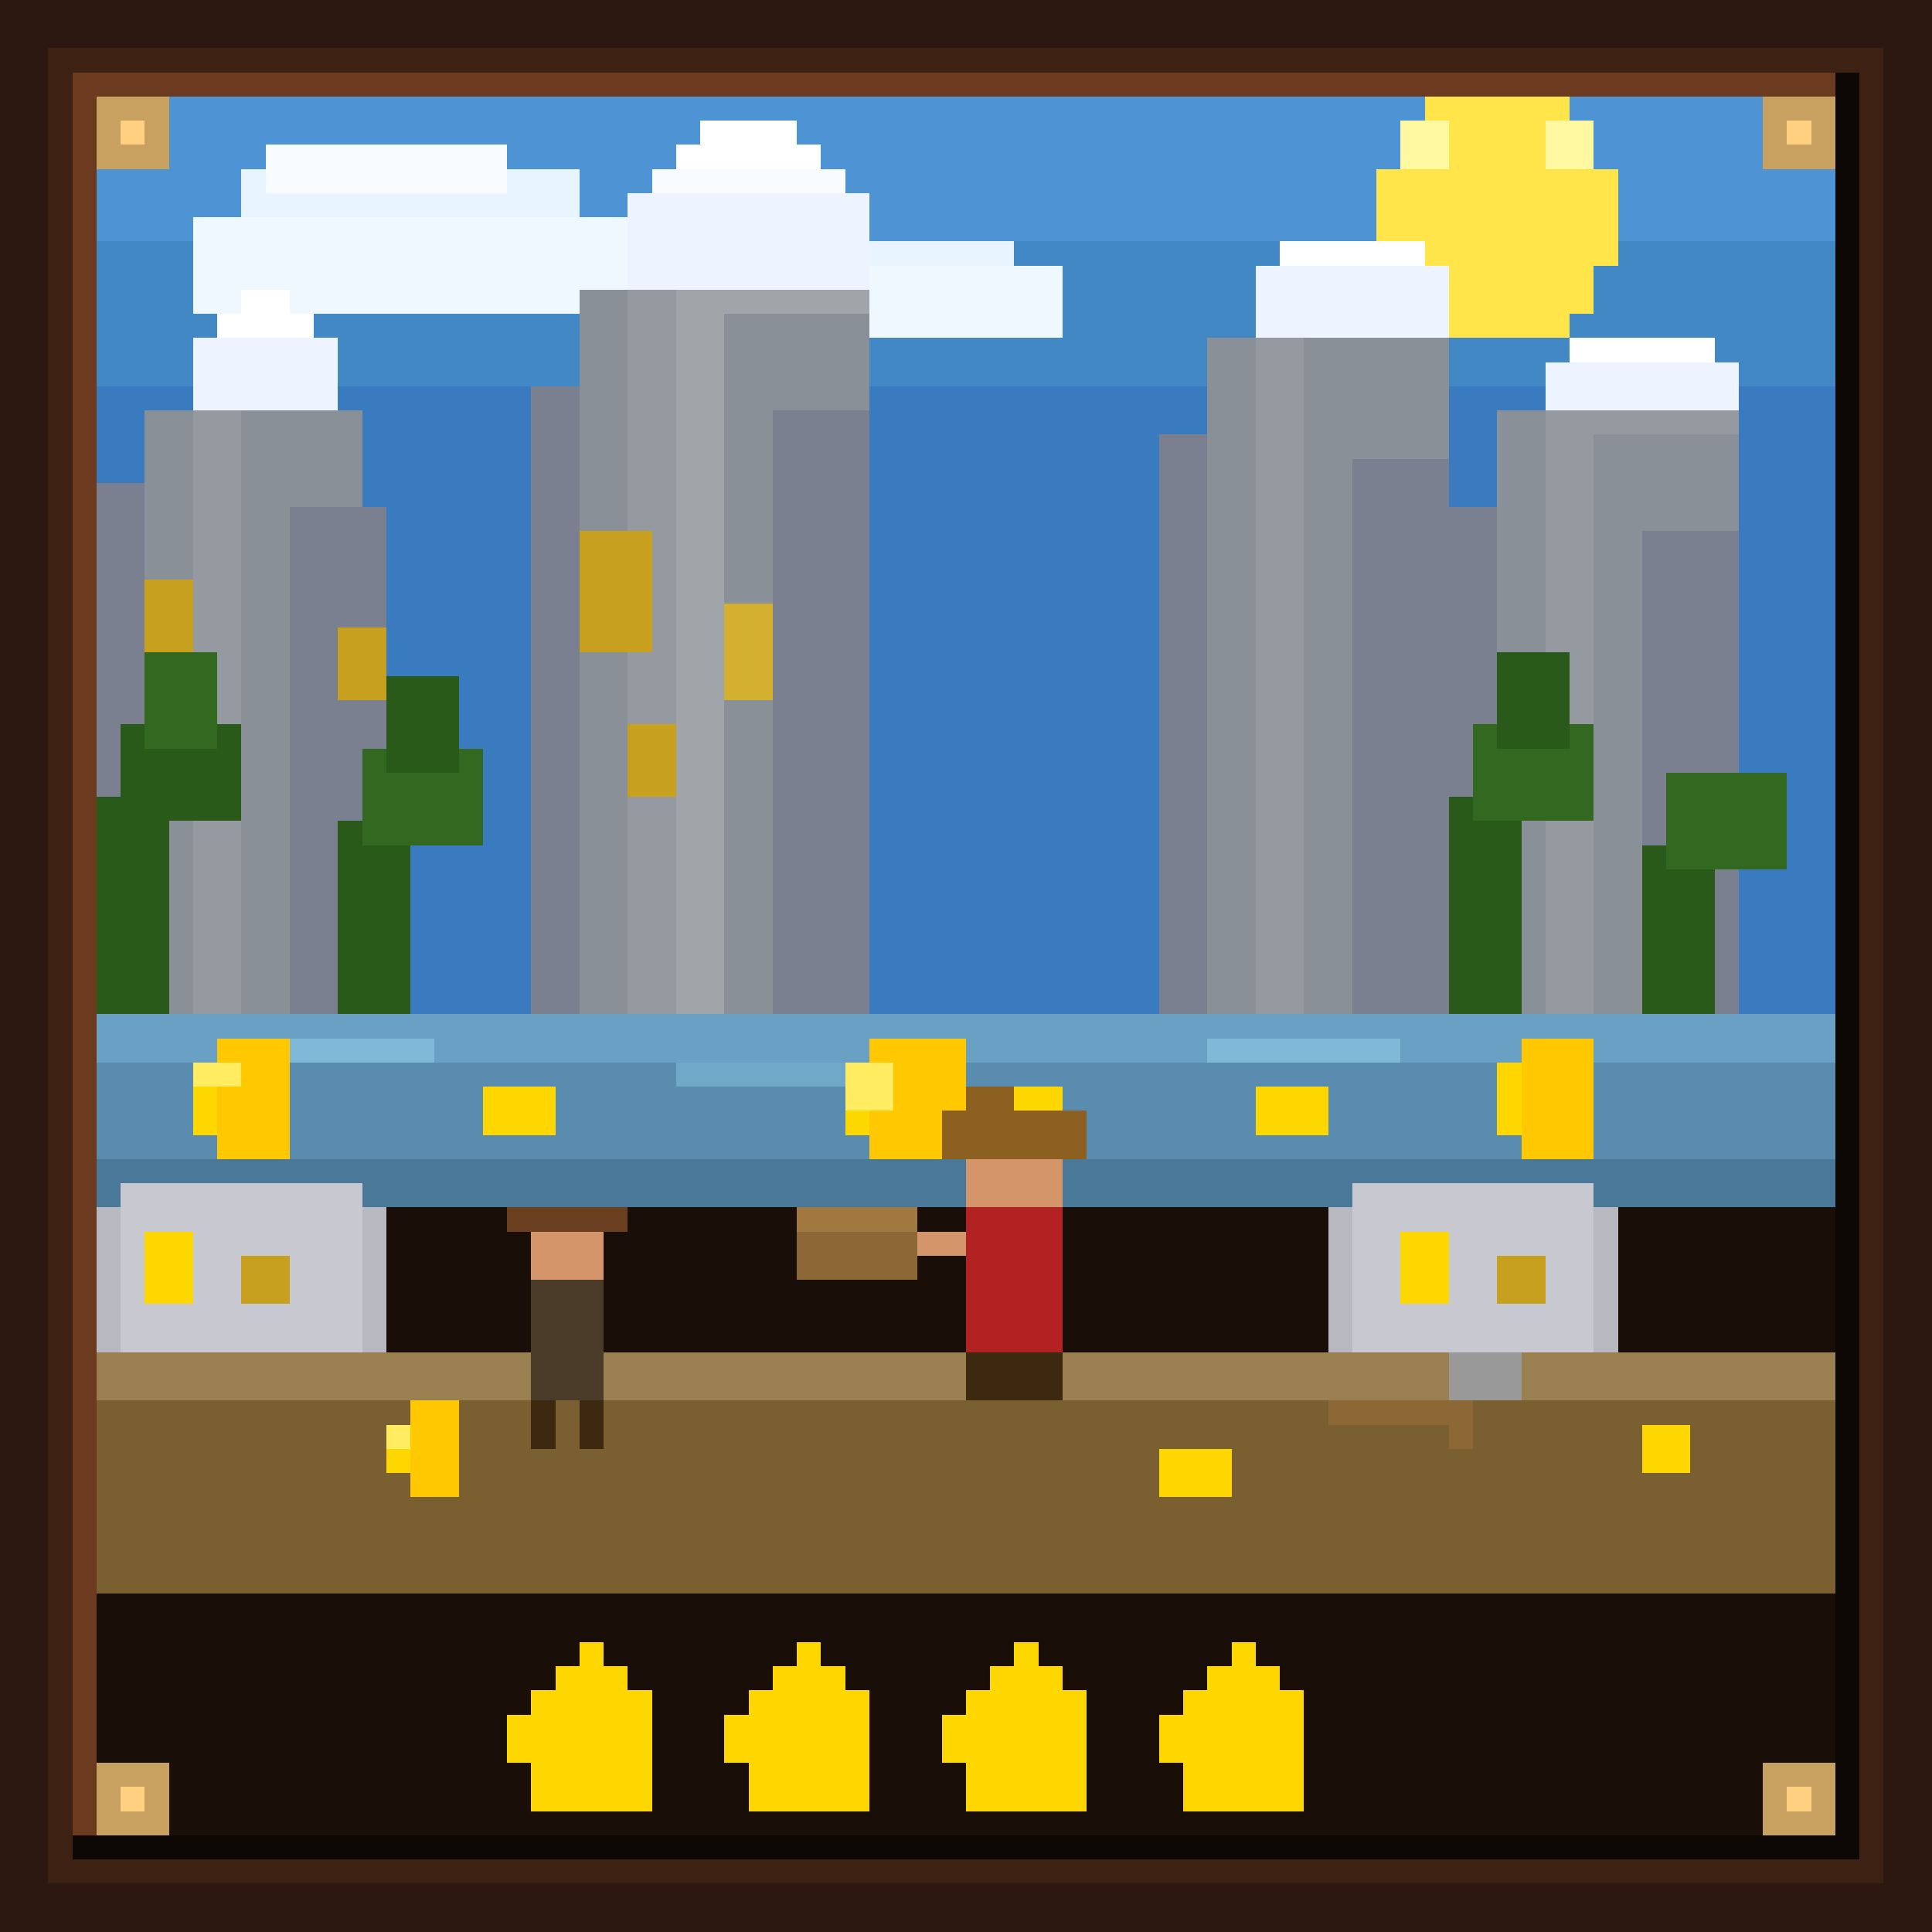
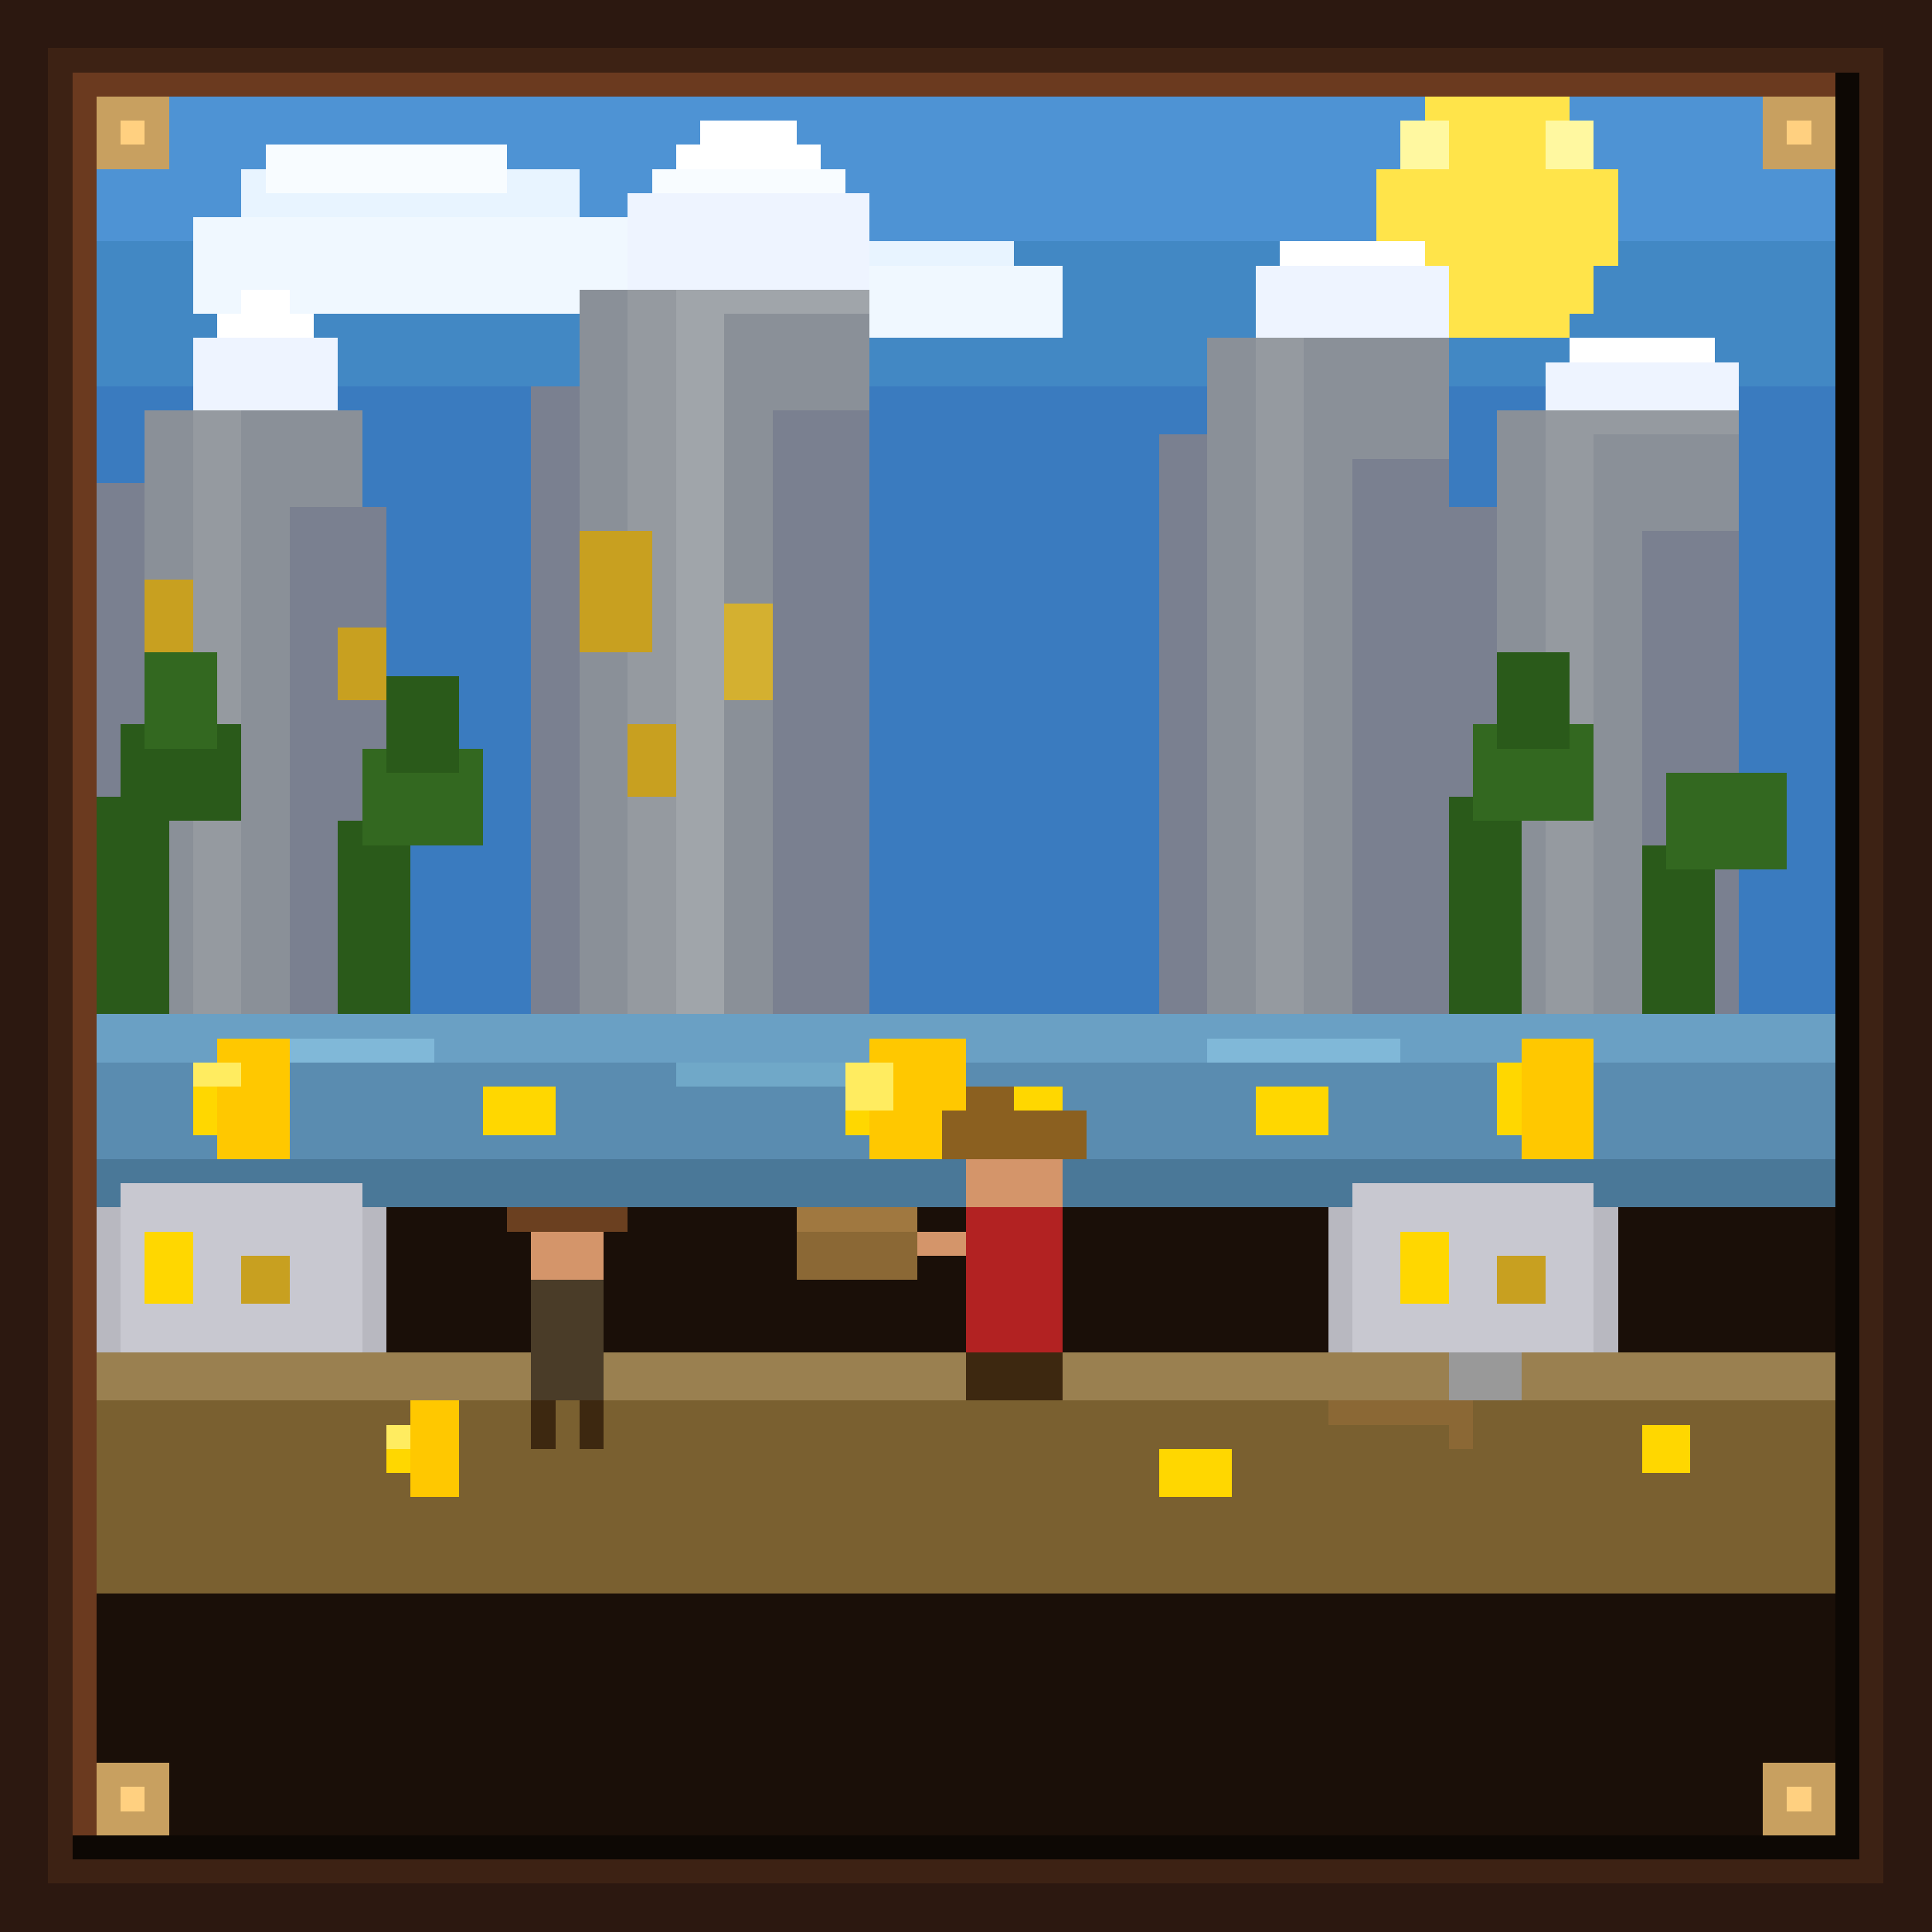
- <svg xmlns="http://www.w3.org/2000/svg" viewBox="0 0 80 80" shape-rendering="crispEdges" width="160" height="160">
-   <rect x="0" y="0" width="80" height="80" fill="#2C1810" />
-   <rect x="2" y="2" width="76" height="76" fill="#3D2214" />
-   <rect x="3" y="3" width="74" height="74" fill="#1a0f08" />
-   <rect x="3" y="3" width="74" height="1" fill="#6B3A1F" />
-   <rect x="3" y="3" width="1" height="74" fill="#6B3A1F" />
-   <rect x="3" y="76" width="74" height="1" fill="#0d0804" />
-   <rect x="76" y="3" width="1" height="74" fill="#0d0804" />
-   <rect x="4" y="4" width="72" height="38" fill="#3A7BBF" />
-   <rect x="4" y="4" width="72" height="10" fill="#4E93D4" />
-   <rect x="4" y="10" width="72" height="6" fill="#4288C4" />
-   <rect x="58" y="5" width="8" height="8" fill="#FFE44A" />
-   <rect x="59" y="4" width="6" height="1" fill="#FFE44A" />
-   <rect x="59" y="13" width="6" height="1" fill="#FFE44A" />
-   <rect x="57" y="7" width="1" height="4" fill="#FFE44A" />
-   <rect x="66" y="7" width="1" height="4" fill="#FFE44A" />
-   <rect x="58" y="5" width="2" height="2" fill="#FFF8A0" />
-   <rect x="64" y="5" width="2" height="2" fill="#FFF8A0" />
-   <rect x="10" y="7" width="14" height="5" fill="#E8F4FF" />
-   <rect x="8" y="9" width="18" height="4" fill="#F0F8FF" />
-   <rect x="11" y="6" width="10" height="2" fill="#F8FCFF" />
-   <rect x="30" y="10" width="12" height="4" fill="#E8F4FF" />
-   <rect x="28" y="11" width="16" height="3" fill="#F0F8FF" />
-   <rect x="4" y="20" width="6" height="22" fill="#7A8090" />
-   <rect x="6" y="17" width="6" height="25" fill="#8A9098" />
-   <rect x="8" y="14" width="6" height="28" fill="#959AA0" />
-   <rect x="10" y="17" width="5" height="25" fill="#8A9098" />
-   <rect x="12" y="21" width="4" height="21" fill="#7A8090" />
-   <rect x="8" y="14" width="6" height="3" fill="#EEF4FF" />
-   <rect x="9" y="13" width="4" height="1" fill="#FFFFFF" />
-   <rect x="10" y="12" width="2" height="1" fill="#FFFFFF" />
-   <rect x="6" y="24" width="2" height="4" fill="#C8A020" />
-   <rect x="14" y="26" width="2" height="3" fill="#C8A020" />
-   <rect x="22" y="16" width="8" height="26" fill="#7A8090" />
-   <rect x="24" y="12" width="10" height="30" fill="#8A9098" />
-   <rect x="26" y="8" width="10" height="34" fill="#959AA0" />
-   <rect x="28" y="10" width="8" height="32" fill="#A0A5AA" />
-   <rect x="30" y="13" width="6" height="29" fill="#8A9098" />
-   <rect x="32" y="17" width="4" height="25" fill="#7A8090" />
-   <rect x="26" y="8" width="10" height="4" fill="#EEF4FF" />
-   <rect x="27" y="7" width="8" height="1" fill="#F8FCFF" />
-   <rect x="28" y="6" width="6" height="1" fill="#FFFFFF" />
-   <rect x="29" y="5" width="4" height="1" fill="#FFFFFF" />
-   <rect x="24" y="22" width="3" height="5" fill="#C8A020" />
-   <rect x="30" y="25" width="2" height="4" fill="#D4B030" />
-   <rect x="26" y="30" width="2" height="3" fill="#C8A020" />
-   <rect x="48" y="18" width="6" height="24" fill="#7A8090" />
-   <rect x="50" y="14" width="8" height="28" fill="#8A9098" />
-   <rect x="52" y="11" width="8" height="31" fill="#959AA0" />
-   <rect x="54" y="14" width="6" height="28" fill="#8A9098" />
-   <rect x="56" y="19" width="4" height="23" fill="#7A8090" />
-   <rect x="52" y="11" width="8" height="3" fill="#EEF4FF" />
-   <rect x="53" y="10" width="6" height="1" fill="#FFFFFF" />
-   <rect x="60" y="21" width="6" height="21" fill="#7A8090" />
-   <rect x="62" y="17" width="8" height="25" fill="#8A9098" />
-   <rect x="64" y="15" width="8" height="27" fill="#959AA0" />
-   <rect x="66" y="18" width="6" height="24" fill="#8A9098" />
-   <rect x="68" y="22" width="4" height="20" fill="#7A8090" />
-   <rect x="64" y="15" width="8" height="2" fill="#EEF4FF" />
-   <rect x="65" y="14" width="6" height="1" fill="#FFFFFF" />
-   <rect x="4" y="33" width="3" height="9" fill="#2A5A1A" />
-   <rect x="5" y="30" width="5" height="4" fill="#2A5A1A" />
-   <rect x="6" y="27" width="3" height="4" fill="#336820" />
-   <rect x="14" y="34" width="3" height="8" fill="#2A5A1A" />
-   <rect x="15" y="31" width="5" height="4" fill="#336820" />
-   <rect x="16" y="28" width="3" height="4" fill="#2A5A1A" />
-   <rect x="60" y="33" width="3" height="9" fill="#2A5A1A" />
-   <rect x="61" y="30" width="5" height="4" fill="#336820" />
-   <rect x="62" y="27" width="3" height="4" fill="#2A5A1A" />
-   <rect x="68" y="35" width="3" height="7" fill="#2A5A1A" />
-   <rect x="69" y="32" width="5" height="4" fill="#336820" />
-   <rect x="4" y="42" width="72" height="8" fill="#5A8CB0" />
-   <rect x="4" y="42" width="72" height="2" fill="#6AA0C4" />
-   <rect x="4" y="48" width="72" height="2" fill="#4A7898" />
-   <rect x="10" y="43" width="8" height="1" fill="#80B8D8" />
-   <rect x="28" y="44" width="10" height="1" fill="#70A8C8" />
-   <rect x="50" y="43" width="8" height="1" fill="#80B8D8" />
-   <rect x="8" y="44" width="4" height="3" fill="#FFD700" />
-   <rect x="9" y="43" width="3" height="5" fill="#FFC800" />
-   <rect x="8" y="44" width="2" height="1" fill="#FFEC60" />
-   <rect x="20" y="45" width="3" height="2" fill="#FFD700" />
-   <rect x="35" y="44" width="5" height="3" fill="#FFD700" />
-   <rect x="36" y="43" width="4" height="5" fill="#FFC800" />
-   <rect x="35" y="44" width="2" height="2" fill="#FFEC60" />
-   <rect x="52" y="45" width="3" height="2" fill="#FFD700" />
-   <rect x="62" y="44" width="4" height="3" fill="#FFD700" />
-   <rect x="63" y="43" width="3" height="5" fill="#FFC800" />
-   <rect x="4" y="50" width="12" height="6" fill="#B8B8C0" />
-   <rect x="5" y="49" width="10" height="7" fill="#C8C8D0" />
-   <rect x="6" y="51" width="2" height="3" fill="#FFD700" />
-   <rect x="10" y="52" width="2" height="2" fill="#C8A020" />
-   <rect x="55" y="50" width="12" height="6" fill="#B8B8C0" />
-   <rect x="56" y="49" width="10" height="7" fill="#C8C8D0" />
-   <rect x="58" y="51" width="2" height="3" fill="#FFD700" />
-   <rect x="62" y="52" width="2" height="2" fill="#C8A020" />
-   <rect x="4" y="56" width="72" height="10" fill="#8A7040" />
-   <rect x="4" y="56" width="72" height="2" fill="#9A8050" />
-   <rect x="4" y="58" width="72" height="8" fill="#7A6030" />
-   <rect x="40" y="50" width="4" height="6" fill="#B22222" />
-   <rect x="40" y="48" width="4" height="2" fill="#D4956A" />
-   <rect x="39" y="46" width="6" height="2" fill="#8B6020" />
-   <rect x="40" y="45" width="4" height="1" fill="#8B6020" />
-   <rect x="42" y="45" width="2" height="1" fill="#FFD700" />
-   <rect x="40" y="56" width="2" height="2" fill="#3D2810" />
-   <rect x="42" y="56" width="2" height="2" fill="#3D2810" />
-   <rect x="36" y="51" width="4" height="1" fill="#D4956A" />
-   <rect x="33" y="50" width="5" height="3" fill="#8B6835" />
-   <rect x="33" y="50" width="5" height="1" fill="#A07840" />
-   <rect x="22" y="53" width="3" height="5" fill="#4A3C28" />
-   <rect x="22" y="51" width="3" height="2" fill="#D4956A" />
-   <rect x="21" y="50" width="5" height="1" fill="#6B4020" />
-   <rect x="22" y="58" width="1" height="2" fill="#3D2810" />
-   <rect x="24" y="58" width="1" height="2" fill="#3D2810" />
-   <rect x="16" y="59" width="3" height="2" fill="#FFD700" />
-   <rect x="17" y="58" width="2" height="4" fill="#FFC800" />
-   <rect x="16" y="59" width="1" height="1" fill="#FFEC60" />
-   <rect x="48" y="60" width="3" height="2" fill="#FFD700" />
-   <rect x="68" y="59" width="2" height="2" fill="#FFD700" />
-   <rect x="55" y="58" width="6" height="1" fill="#8B6835" />
-   <rect x="60" y="56" width="1" height="4" fill="#8B6835" />
-   <rect x="60" y="56" width="3" height="2" fill="#999" />
-   <rect x="22" y="70" width="5" height="5" fill="#FFD700" />
-   <rect x="23" y="69" width="3" height="1" fill="#FFD700" />
-   <rect x="24" y="68" width="1" height="1" fill="#FFD700" />
-   <rect x="21" y="71" width="1" height="2" fill="#FFD700" />
-   <rect x="26" y="71" width="1" height="2" fill="#FFD700" />
-   <rect x="31" y="70" width="5" height="5" fill="#FFD700" />
-   <rect x="32" y="69" width="3" height="1" fill="#FFD700" />
-   <rect x="33" y="68" width="1" height="1" fill="#FFD700" />
-   <rect x="30" y="71" width="1" height="2" fill="#FFD700" />
-   <rect x="35" y="71" width="1" height="2" fill="#FFD700" />
-   <rect x="40" y="70" width="5" height="5" fill="#FFD700" />
-   <rect x="41" y="69" width="3" height="1" fill="#FFD700" />
-   <rect x="42" y="68" width="1" height="1" fill="#FFD700" />
-   <rect x="39" y="71" width="1" height="2" fill="#FFD700" />
-   <rect x="44" y="71" width="1" height="2" fill="#FFD700" />
-   <rect x="49" y="70" width="5" height="5" fill="#FFD700" />
-   <rect x="50" y="69" width="3" height="1" fill="#FFD700" />
-   <rect x="51" y="68" width="1" height="1" fill="#FFD700" />
-   <rect x="48" y="71" width="1" height="2" fill="#FFD700" />
-   <rect x="53" y="71" width="1" height="2" fill="#FFD700" />
-   <rect x="4" y="4" width="3" height="3" fill="#C8A060" />
-   <rect x="73" y="4" width="3" height="3" fill="#C8A060" />
-   <rect x="4" y="73" width="3" height="3" fill="#C8A060" />
-   <rect x="73" y="73" width="3" height="3" fill="#C8A060" />
-   <rect x="5" y="5" width="1" height="1" fill="#FFD080" />
-   <rect x="74" y="5" width="1" height="1" fill="#FFD080" />
-   <rect x="5" y="74" width="1" height="1" fill="#FFD080" />
-   <rect x="74" y="74" width="1" height="1" fill="#FFD080" />
+ <svg xmlns="http://www.w3.org/2000/svg" viewBox="0 0 80 80" shape-rendering="crispEdges" width="160" height="160" version="1.1" id="svg148">
+   <defs id="defs148" />
+   <rect x="0" y="0" width="80" height="80" fill="#2C1810" id="rect1" />
+   <rect x="2" y="2" width="76" height="76" fill="#3D2214" id="rect2" />
+   <rect x="3" y="3" width="74" height="74" fill="#1a0f08" id="rect3" />
+   <rect x="3" y="3" width="74" height="1" fill="#6B3A1F" id="rect4" />
+   <rect x="3" y="3" width="1" height="74" fill="#6B3A1F" id="rect5" />
+   <rect x="3" y="76" width="74" height="1" fill="#0d0804" id="rect6" />
+   <rect x="76" y="3" width="1" height="74" fill="#0d0804" id="rect7" />
+   <rect x="4" y="4" width="72" height="38" fill="#3A7BBF" id="rect8" />
+   <rect x="4" y="4" width="72" height="10" fill="#4E93D4" id="rect9" />
+   <rect x="4" y="10" width="72" height="6" fill="#4288C4" id="rect10" />
+   <rect x="58" y="5" width="8" height="8" fill="#FFE44A" id="rect11" />
+   <rect x="59" y="4" width="6" height="1" fill="#FFE44A" id="rect12" />
+   <rect x="59" y="13" width="6" height="1" fill="#FFE44A" id="rect13" />
+   <rect x="57" y="7" width="1" height="4" fill="#FFE44A" id="rect14" />
+   <rect x="66" y="7" width="1" height="4" fill="#FFE44A" id="rect15" />
+   <rect x="58" y="5" width="2" height="2" fill="#FFF8A0" id="rect16" />
+   <rect x="64" y="5" width="2" height="2" fill="#FFF8A0" id="rect17" />
+   <rect x="10" y="7" width="14" height="5" fill="#E8F4FF" id="rect18" />
+   <rect x="8" y="9" width="18" height="4" fill="#F0F8FF" id="rect19" />
+   <rect x="11" y="6" width="10" height="2" fill="#F8FCFF" id="rect20" />
+   <rect x="30" y="10" width="12" height="4" fill="#E8F4FF" id="rect21" />
+   <rect x="28" y="11" width="16" height="3" fill="#F0F8FF" id="rect22" />
+   <rect x="4" y="20" width="6" height="22" fill="#7A8090" id="rect23" />
+   <rect x="6" y="17" width="6" height="25" fill="#8A9098" id="rect24" />
+   <rect x="8" y="14" width="6" height="28" fill="#959AA0" id="rect25" />
+   <rect x="10" y="17" width="5" height="25" fill="#8A9098" id="rect26" />
+   <rect x="12" y="21" width="4" height="21" fill="#7A8090" id="rect27" />
+   <rect x="8" y="14" width="6" height="3" fill="#EEF4FF" id="rect28" />
+   <rect x="9" y="13" width="4" height="1" fill="#FFFFFF" id="rect29" />
+   <rect x="10" y="12" width="2" height="1" fill="#FFFFFF" id="rect30" />
+   <rect x="6" y="24" width="2" height="4" fill="#C8A020" id="rect31" />
+   <rect x="14" y="26" width="2" height="3" fill="#C8A020" id="rect32" />
+   <rect x="22" y="16" width="8" height="26" fill="#7A8090" id="rect33" />
+   <rect x="24" y="12" width="10" height="30" fill="#8A9098" id="rect34" />
+   <rect x="26" y="8" width="10" height="34" fill="#959AA0" id="rect35" />
+   <rect x="28" y="10" width="8" height="32" fill="#A0A5AA" id="rect36" />
+   <rect x="30" y="13" width="6" height="29" fill="#8A9098" id="rect37" />
+   <rect x="32" y="17" width="4" height="25" fill="#7A8090" id="rect38" />
+   <rect x="26" y="8" width="10" height="4" fill="#EEF4FF" id="rect39" />
+   <rect x="27" y="7" width="8" height="1" fill="#F8FCFF" id="rect40" />
+   <rect x="28" y="6" width="6" height="1" fill="#FFFFFF" id="rect41" />
+   <rect x="29" y="5" width="4" height="1" fill="#FFFFFF" id="rect42" />
+   <rect x="24" y="22" width="3" height="5" fill="#C8A020" id="rect43" />
+   <rect x="30" y="25" width="2" height="4" fill="#D4B030" id="rect44" />
+   <rect x="26" y="30" width="2" height="3" fill="#C8A020" id="rect45" />
+   <rect x="48" y="18" width="6" height="24" fill="#7A8090" id="rect46" />
+   <rect x="50" y="14" width="8" height="28" fill="#8A9098" id="rect47" />
+   <rect x="52" y="11" width="8" height="31" fill="#959AA0" id="rect48" />
+   <rect x="54" y="14" width="6" height="28" fill="#8A9098" id="rect49" />
+   <rect x="56" y="19" width="4" height="23" fill="#7A8090" id="rect50" />
+   <rect x="52" y="11" width="8" height="3" fill="#EEF4FF" id="rect51" />
+   <rect x="53" y="10" width="6" height="1" fill="#FFFFFF" id="rect52" />
+   <rect x="60" y="21" width="6" height="21" fill="#7A8090" id="rect53" />
+   <rect x="62" y="17" width="8" height="25" fill="#8A9098" id="rect54" />
+   <rect x="64" y="15" width="8" height="27" fill="#959AA0" id="rect55" />
+   <rect x="66" y="18" width="6" height="24" fill="#8A9098" id="rect56" />
+   <rect x="68" y="22" width="4" height="20" fill="#7A8090" id="rect57" />
+   <rect x="64" y="15" width="8" height="2" fill="#EEF4FF" id="rect58" />
+   <rect x="65" y="14" width="6" height="1" fill="#FFFFFF" id="rect59" />
+   <rect x="4" y="33" width="3" height="9" fill="#2A5A1A" id="rect60" />
+   <rect x="5" y="30" width="5" height="4" fill="#2A5A1A" id="rect61" />
+   <rect x="6" y="27" width="3" height="4" fill="#336820" id="rect62" />
+   <rect x="14" y="34" width="3" height="8" fill="#2A5A1A" id="rect63" />
+   <rect x="15" y="31" width="5" height="4" fill="#336820" id="rect64" />
+   <rect x="16" y="28" width="3" height="4" fill="#2A5A1A" id="rect65" />
+   <rect x="60" y="33" width="3" height="9" fill="#2A5A1A" id="rect66" />
+   <rect x="61" y="30" width="5" height="4" fill="#336820" id="rect67" />
+   <rect x="62" y="27" width="3" height="4" fill="#2A5A1A" id="rect68" />
+   <rect x="68" y="35" width="3" height="7" fill="#2A5A1A" id="rect69" />
+   <rect x="69" y="32" width="5" height="4" fill="#336820" id="rect70" />
+   <rect x="4" y="42" width="72" height="8" fill="#5A8CB0" id="rect71" />
+   <rect x="4" y="42" width="72" height="2" fill="#6AA0C4" id="rect72" />
+   <rect x="4" y="48" width="72" height="2" fill="#4A7898" id="rect73" />
+   <rect x="10" y="43" width="8" height="1" fill="#80B8D8" id="rect74" />
+   <rect x="28" y="44" width="10" height="1" fill="#70A8C8" id="rect75" />
+   <rect x="50" y="43" width="8" height="1" fill="#80B8D8" id="rect76" />
+   <rect x="8" y="44" width="4" height="3" fill="#FFD700" id="rect77" />
+   <rect x="9" y="43" width="3" height="5" fill="#FFC800" id="rect78" />
+   <rect x="8" y="44" width="2" height="1" fill="#FFEC60" id="rect79" />
+   <rect x="20" y="45" width="3" height="2" fill="#FFD700" id="rect80" />
+   <rect x="35" y="44" width="5" height="3" fill="#FFD700" id="rect81" />
+   <rect x="36" y="43" width="4" height="5" fill="#FFC800" id="rect82" />
+   <rect x="35" y="44" width="2" height="2" fill="#FFEC60" id="rect83" />
+   <rect x="52" y="45" width="3" height="2" fill="#FFD700" id="rect84" />
+   <rect x="62" y="44" width="4" height="3" fill="#FFD700" id="rect85" />
+   <rect x="63" y="43" width="3" height="5" fill="#FFC800" id="rect86" />
+   <rect x="4" y="50" width="12" height="6" fill="#B8B8C0" id="rect87" />
+   <rect x="5" y="49" width="10" height="7" fill="#C8C8D0" id="rect88" />
+   <rect x="6" y="51" width="2" height="3" fill="#FFD700" id="rect89" />
+   <rect x="10" y="52" width="2" height="2" fill="#C8A020" id="rect90" />
+   <rect x="55" y="50" width="12" height="6" fill="#B8B8C0" id="rect91" />
+   <rect x="56" y="49" width="10" height="7" fill="#C8C8D0" id="rect92" />
+   <rect x="58" y="51" width="2" height="3" fill="#FFD700" id="rect93" />
+   <rect x="62" y="52" width="2" height="2" fill="#C8A020" id="rect94" />
+   <rect x="4" y="56" width="72" height="10" fill="#8A7040" id="rect95" />
+   <rect x="4" y="56" width="72" height="2" fill="#9A8050" id="rect96" />
+   <rect x="4" y="58" width="72" height="8" fill="#7A6030" id="rect97" />
+   <rect x="40" y="50" width="4" height="6" fill="#B22222" id="rect98" />
+   <rect x="40" y="48" width="4" height="2" fill="#D4956A" id="rect99" />
+   <rect x="39" y="46" width="6" height="2" fill="#8B6020" id="rect100" />
+   <rect x="40" y="45" width="4" height="1" fill="#8B6020" id="rect101" />
+   <rect x="42" y="45" width="2" height="1" fill="#FFD700" id="rect102" />
+   <rect x="40" y="56" width="2" height="2" fill="#3D2810" id="rect103" />
+   <rect x="42" y="56" width="2" height="2" fill="#3D2810" id="rect104" />
+   <rect x="36" y="51" width="4" height="1" fill="#D4956A" id="rect105" />
+   <rect x="33" y="50" width="5" height="3" fill="#8B6835" id="rect106" />
+   <rect x="33" y="50" width="5" height="1" fill="#A07840" id="rect107" />
+   <rect x="22" y="53" width="3" height="5" fill="#4A3C28" id="rect108" />
+   <rect x="22" y="51" width="3" height="2" fill="#D4956A" id="rect109" />
+   <rect x="21" y="50" width="5" height="1" fill="#6B4020" id="rect110" />
+   <rect x="22" y="58" width="1" height="2" fill="#3D2810" id="rect111" />
+   <rect x="24" y="58" width="1" height="2" fill="#3D2810" id="rect112" />
+   <rect x="16" y="59" width="3" height="2" fill="#FFD700" id="rect113" />
+   <rect x="17" y="58" width="2" height="4" fill="#FFC800" id="rect114" />
+   <rect x="16" y="59" width="1" height="1" fill="#FFEC60" id="rect115" />
+   <rect x="48" y="60" width="3" height="2" fill="#FFD700" id="rect116" />
+   <rect x="68" y="59" width="2" height="2" fill="#FFD700" id="rect117" />
+   <rect x="55" y="58" width="6" height="1" fill="#8B6835" id="rect118" />
+   <rect x="60" y="56" width="1" height="4" fill="#8B6835" id="rect119" />
+   <rect x="60" y="56" width="3" height="2" fill="#999" id="rect120" />
+   <rect x="4" y="4" width="3" height="3" fill="#C8A060" id="rect141" />
+   <rect x="73" y="4" width="3" height="3" fill="#C8A060" id="rect142" />
+   <rect x="4" y="73" width="3" height="3" fill="#C8A060" id="rect143" />
+   <rect x="73" y="73" width="3" height="3" fill="#C8A060" id="rect144" />
+   <rect x="5" y="5" width="1" height="1" fill="#FFD080" id="rect145" />
+   <rect x="74" y="5" width="1" height="1" fill="#FFD080" id="rect146" />
+   <rect x="5" y="74" width="1" height="1" fill="#FFD080" id="rect147" />
+   <rect x="74" y="74" width="1" height="1" fill="#FFD080" id="rect148" />
</svg>
